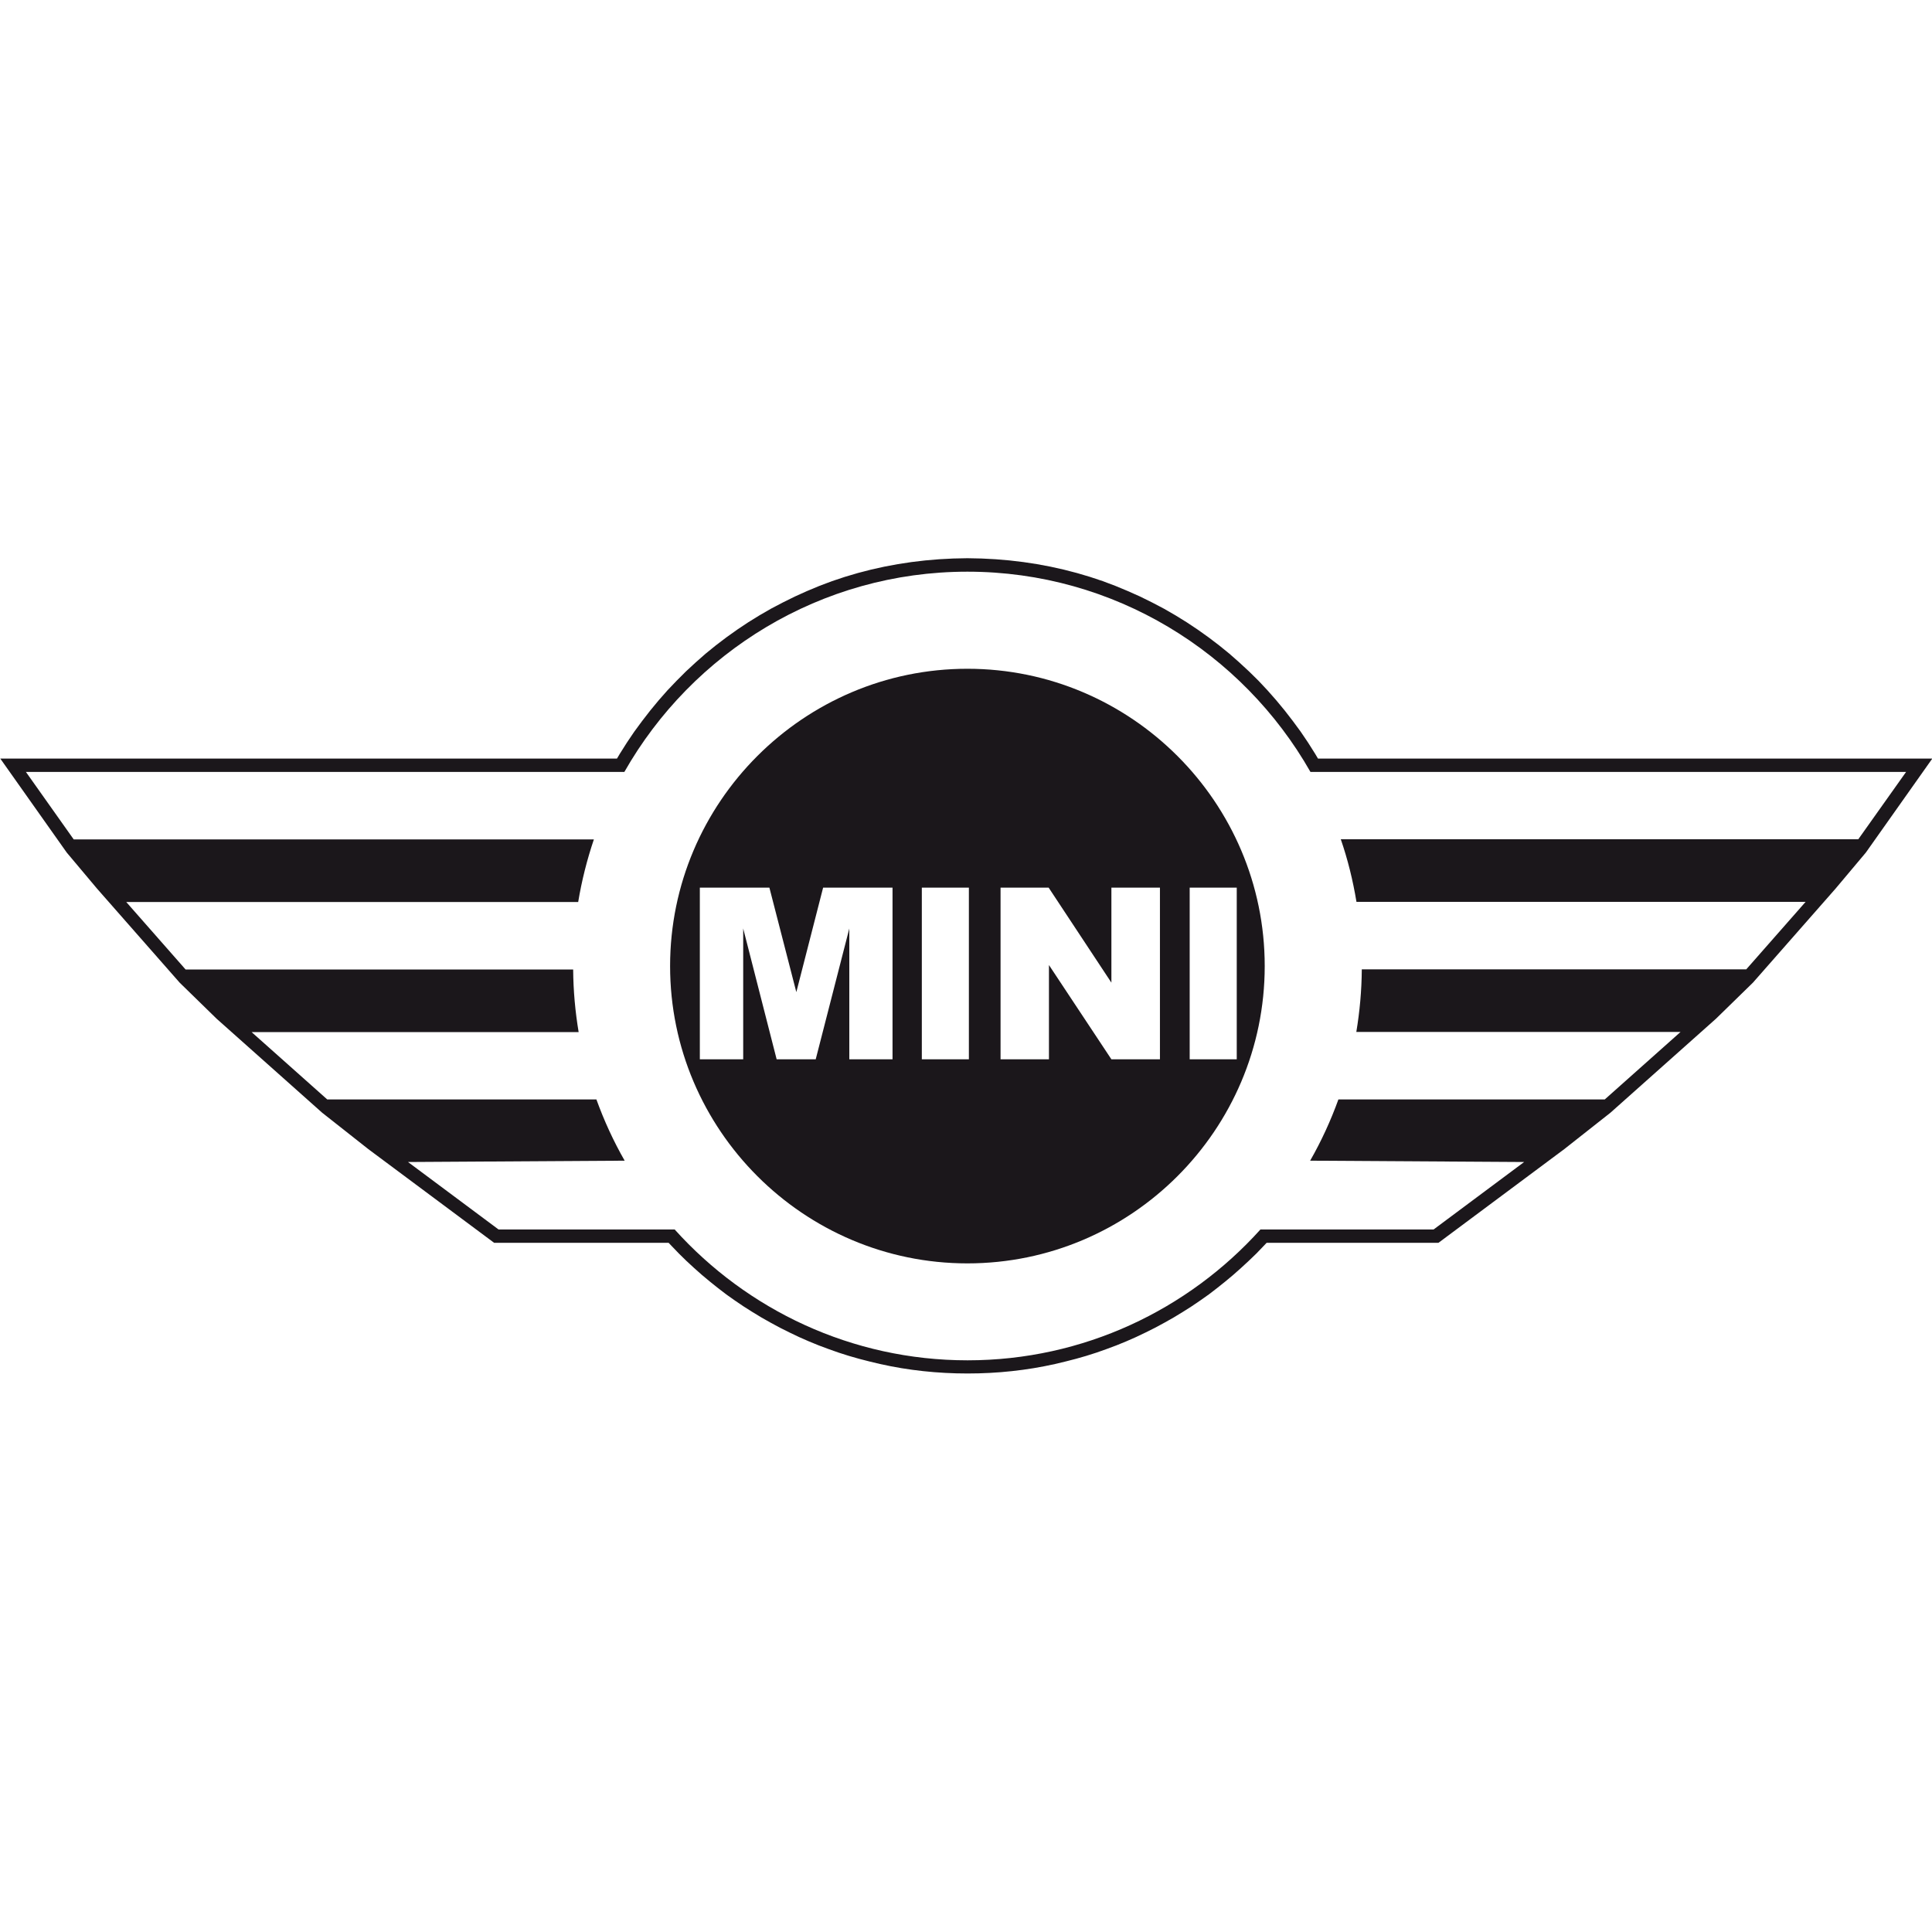
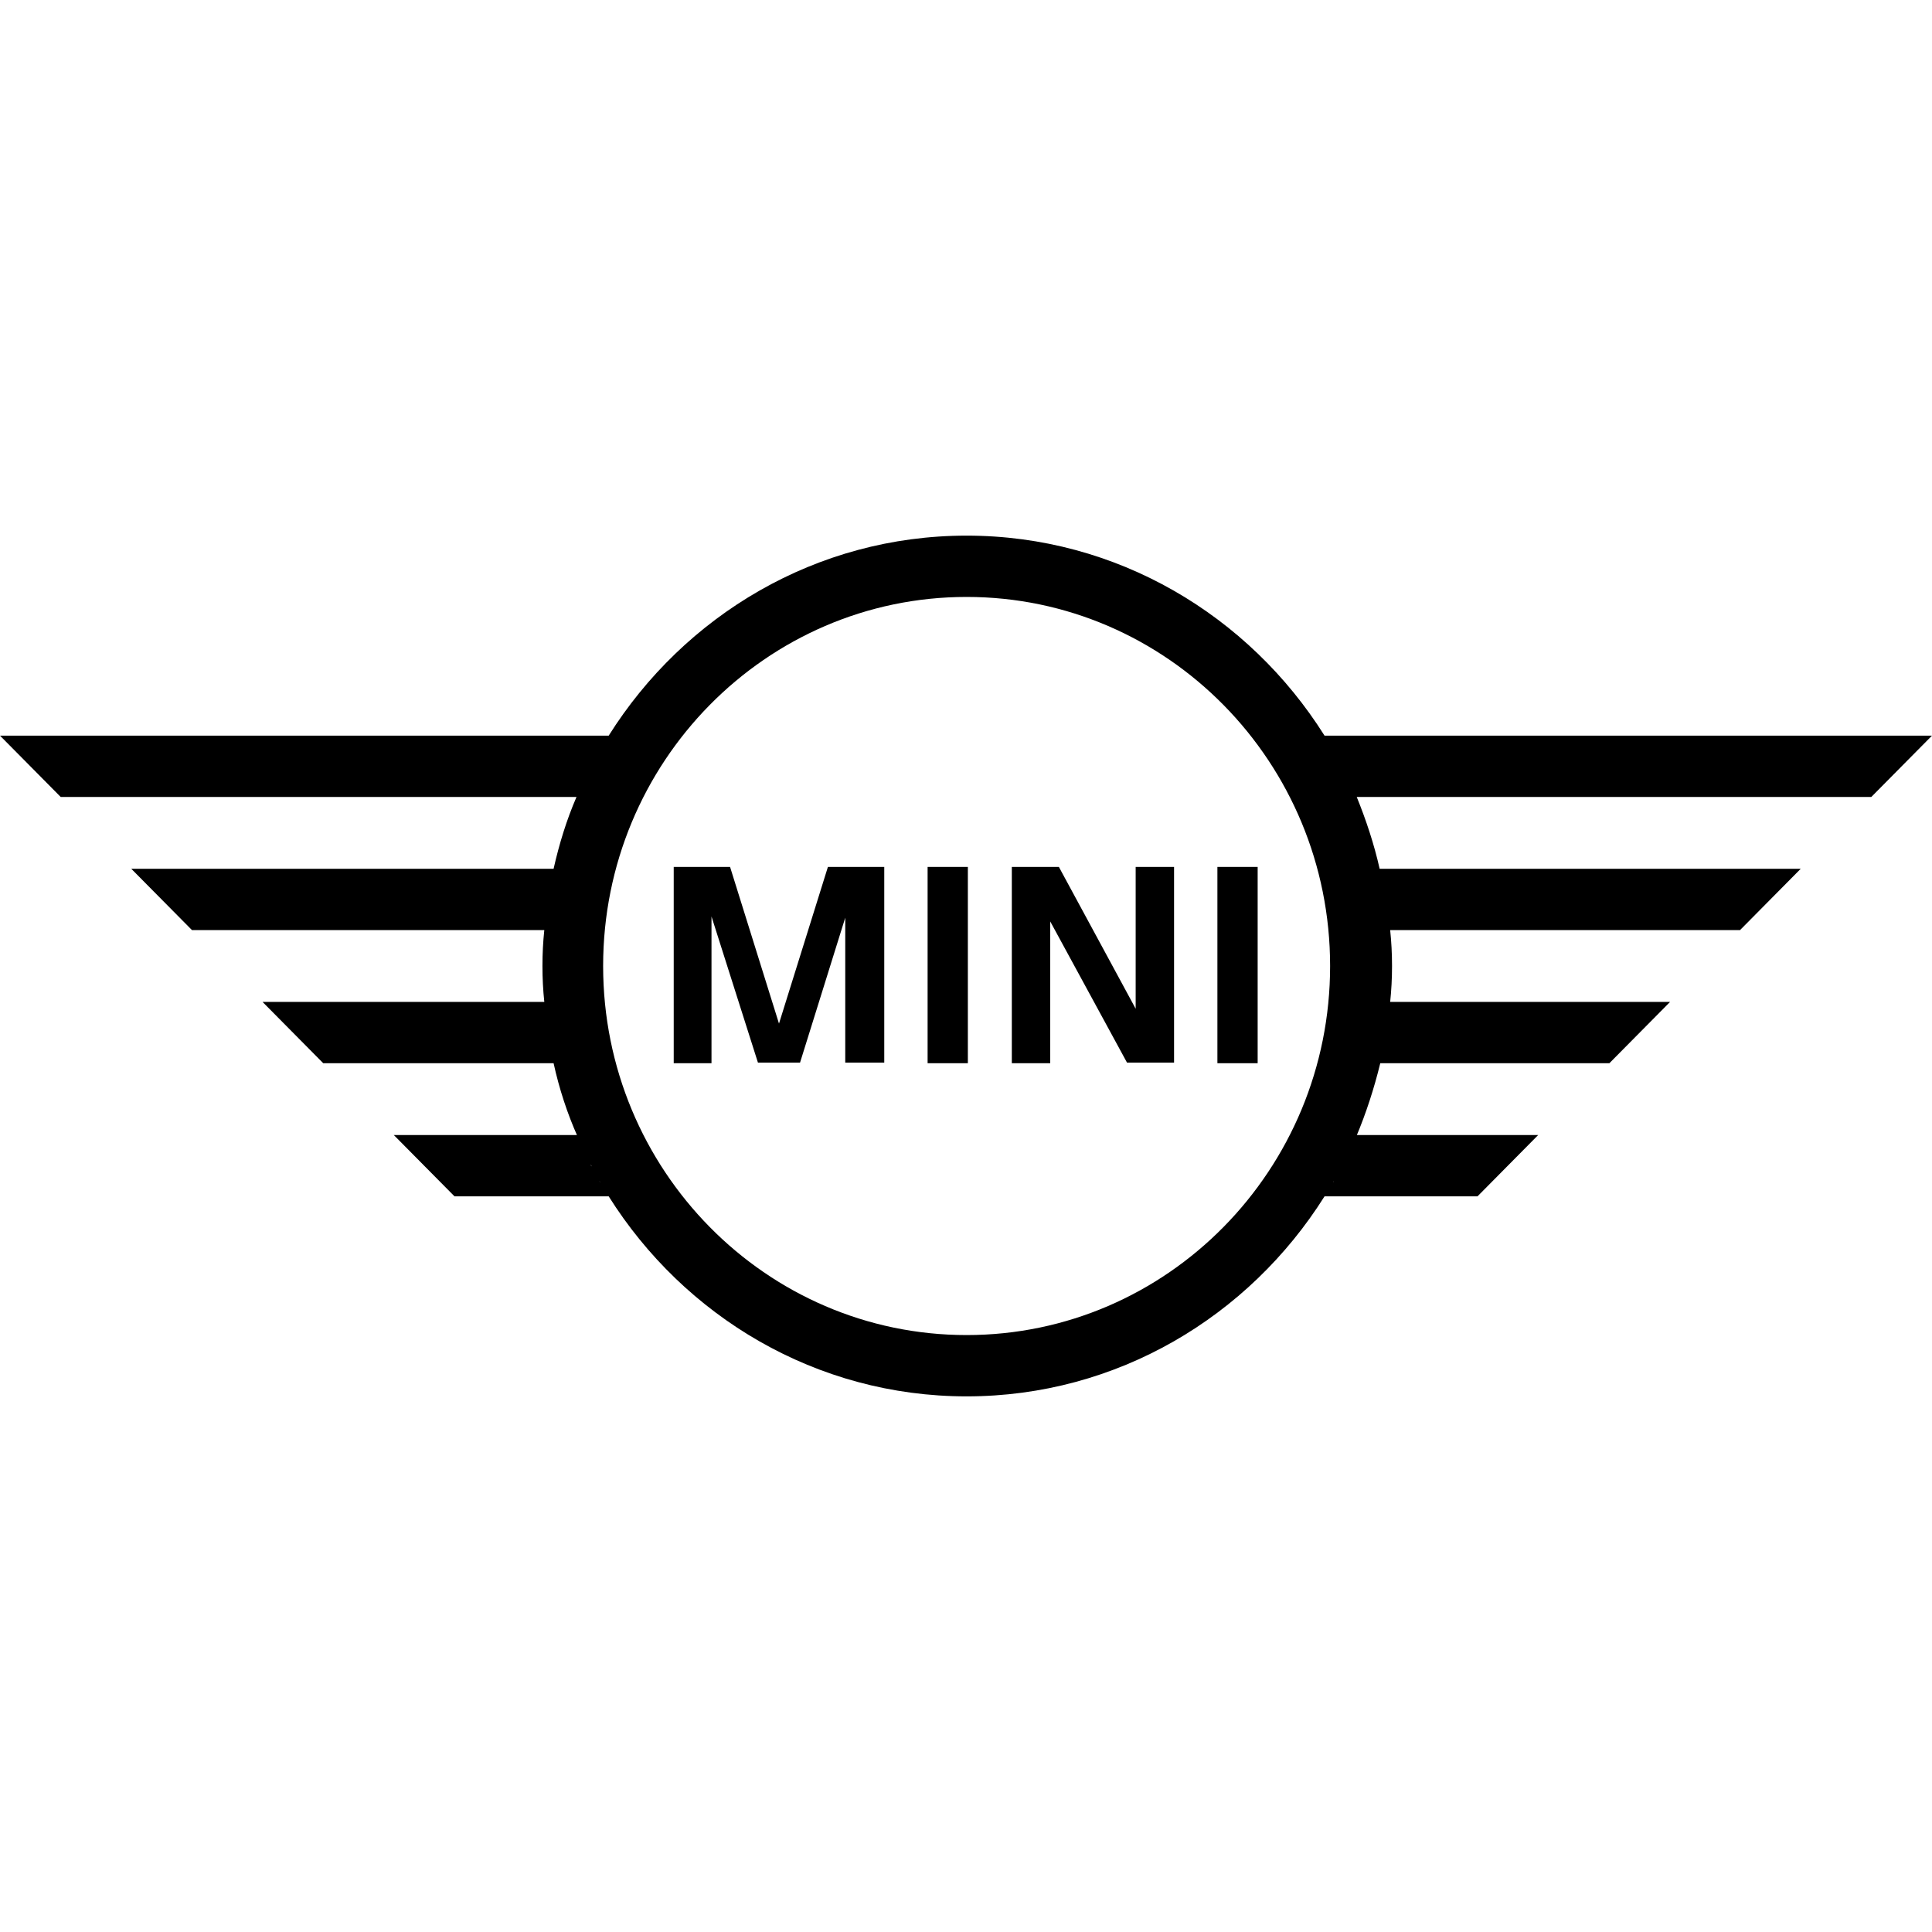
- <svg xmlns="http://www.w3.org/2000/svg" version="1.1" id="Ebene_1" x="0px" y="0px" viewBox="0 0 1305.5 1305.5" style="enable-background:new 0 0 1305.5 1305.5;" xml:space="preserve">
-   <style type="text/css">
- 	.st0{fill:#1B171B;}
- </style>
-   <g>
-     <path class="st0" d="M890.6,512.6l-1.9-3.2l-4.8-7.6l-5-7.4l-5.3-7.2l-5.5-7.1l-5.7-6.9l-5.9-6.7l-6.1-6.5l-6.4-6.3l-6.6-6.1   l-6.7-5.9l-6.9-5.6l-7.1-5.4l-7.3-5.2l-7.5-5l-7.6-4.7l-7.8-4.5l-8-4.2l-8.1-4l-8.3-3.7l-8.4-3.5l-8.5-3.2l-8.7-2.9l-8.8-2.6   l-8.9-2.3l-9-2l-9.1-1.7l-9.2-1.4l-9.3-1.1l-9.4-0.8l-9.5-0.5l-9.6-0.2l-9.6,0.2l-9.5,0.5l-9.4,0.8l-9.3,1.1l-9.2,1.4l-9.1,1.7   l-9,2l-8.9,2.3l-8.8,2.6l-8.7,2.9l-8.5,3.2l-8.4,3.5l-8.2,3.7l-8.1,4l-8,4.2l-7.8,4.5l-7.6,4.7l-7.5,5l-7.3,5.2l-7.1,5.4l-6.9,5.6   l-6.7,5.9l-6.6,6.1l-6.3,6.3l-6.2,6.5l-5.9,6.7l-5.7,6.9l-5.5,7.1l-5.3,7.2l-5,7.4l-4.8,7.6l-1.9,3.2H0.2l44.9,63.5l20.5,24.4   l55.8,63.5l25,24.4l71.3,63.5l31.2,24.6l85,63.3h117.9l2.1,2.2l4.9,5.1l5,4.9l5.2,4.8l5.3,4.7l5.4,4.5l5.5,4.4l5.6,4.3l5.8,4.1   l5.9,4l6,3.8l6.1,3.7l6.2,3.5l6.3,3.4l6.4,3.2l6.5,3.1l6.6,2.9l6.6,2.7l6.7,2.5l6.8,2.4l6.9,2.2l7,2l7,1.8l7.1,1.7l7.2,1.5l7.2,1.3   l7.3,1.1l7.4,0.9l7.4,0.7l7.5,0.5l7.5,0.3l7.6,0.1l7.6-0.1l7.5-0.3l7.5-0.5l7.4-0.7l7.4-0.9l7.3-1.1l7.2-1.3l7.2-1.5l7.1-1.7l7-1.8   l7-2l6.9-2.2l6.8-2.4l6.7-2.5l6.6-2.7l6.6-2.9l6.5-3.1l6.4-3.2l6.3-3.4l6.2-3.5l6.1-3.7l6-3.8l5.9-4l5.8-4.1l5.6-4.3l5.5-4.4   l5.4-4.5l5.3-4.7l5.2-4.8l5.1-4.9l4.9-5.1l2.1-2.2h116.1l85-63.3l31.2-24.6l71.3-63.5l25-24.4l55.8-63.5l20.5-24.4l44.9-63.5H890.6   z M1255.7,567.1H906c4.7,13.6,8.2,27.8,10.6,42.3h303.5l-40.1,45.6H920.2c-0.1,14.4-1.4,28.5-3.7,42.3h219.1l-51.2,45.6h-180   c-5.2,14.4-11.6,28.3-19.1,41.4l144.6,0.9l-61.2,45.6h-117c-48.8,54.2-119.5,88.4-197.9,88.4c-78.4,0-149.1-34.2-197.9-88.4H336.9   l-61.2-45.6l146.4-0.9c-7.5-13.1-13.9-27-19.1-41.4H221.1L170,697.4h221c-2.3-13.8-3.6-27.9-3.7-42.3H125.4l-40.1-45.6h305.4   c2.4-14.5,6-28.7,10.6-42.3H49.8l-32.3-45.6h404.4c45.9-80.7,132.7-135.3,231.8-135.3c99.1,0,185.9,54.6,231.8,135.3H1288   L1255.7,567.1z" />
-     <path class="st0" d="M653.7,451.9c-110.6,0-200.9,90.2-200.9,200.9c0,110.6,90.2,200.9,200.9,200.9s200.9-90.2,200.9-200.9   C854.6,542.1,764.3,451.9,653.7,451.9z M603.1,715.8h-29.2v-88.4l-22.7,88.4h-26.4l-22.6-88.4v88.4h-29.3v-116h47l18.2,70.6   l18.1-70.6h46.9V715.8z M654.7,715.8h-31.8v-116h31.8V715.8z M783.8,715.8H751l-42.2-63.7v63.7h-32.7v-116h32.5L751,664v-64.2h32.8   V715.8z M803.9,715.8v-116h31.8v116H803.9z" />
-   </g>
+ <svg xmlns="http://www.w3.org/2000/svg" version="1.1" id="Layer_1" x="0px" y="0px" viewBox="0 0 312 312" style="enable-background:new 0 0 312 312;" xml:space="preserve">
+   <path d="M302.2,128.7l9.8-9.9h-98.1l0,0c-12.2-19.4-33.5-32.3-57.8-32.3s-45.6,12.9-57.8,32.3l0,0H0l9.8,9.9h83.3  c-1.6,3.7-2.8,7.6-3.7,11.6l0,0H21.2l9.8,9.9h56.9c-0.2,1.9-0.3,3.8-0.3,5.8s0.1,3.9,0.3,5.8H42.4l9.8,9.9h37.2  c0.9,4.1,2.2,8.1,3.9,11.9c0-0.1-0.1-0.2-0.1-0.3H63.6l9.8,9.9h24.9l0,0c12.2,19.4,33.5,32.3,57.8,32.3s45.6-12.9,57.8-32.3l0,0  h24.7l9.8-9.9h-29.3c0,0.1-0.1,0.2-0.1,0.3c1.6-3.8,2.9-7.8,3.9-11.9h37l9.8-9.9h-45.2c0.2-1.9,0.3-3.8,0.3-5.8s-0.1-3.9-0.3-5.8  H281l9.8-9.9h-68l0,0c-0.9-4-2.2-7.9-3.7-11.6C219.1,128.7,302.2,128.7,302.2,128.7z M215.4,121.3c0-0.1-0.1-0.1-0.1-0.2  C215.3,121.2,215.4,121.2,215.4,121.3z M216.8,123.9c0-0.1-0.1-0.2-0.1-0.3C216.7,123.7,216.8,123.8,216.8,123.9z M95.6,123.6  c-0.1,0.1-0.1,0.2-0.1,0.3C95.5,123.8,95.5,123.7,95.6,123.6z M96.9,121.1c0,0.1-0.1,0.1-0.1,0.2C96.8,121.2,96.9,121.2,96.9,121.1z   M96.8,190.7c0,0.1,0.1,0.1,0.1,0.2C96.9,190.9,96.8,190.8,96.8,190.7z M95.4,188.1c0.1,0.1,0.1,0.2,0.2,0.3  C95.5,188.3,95.4,188.2,95.4,188.1z M156.1,215.6c-32.4,0-58.7-26.7-58.7-59.6s26.3-59.6,58.7-59.6s58.7,26.7,58.7,59.6  S188.5,215.6,156.1,215.6z M216.7,188.5c0.1-0.1,0.1-0.2,0.2-0.3C216.8,188.2,216.7,188.3,216.7,188.5z M215.3,190.9  c0-0.1,0.1-0.1,0.1-0.2C215.4,190.8,215.3,190.9,215.3,190.9z" />
+   <path d="M114.9,171.7h-6.1V140h9.1l7.9,25.3l7.9-25.3h9.1v31.6h-6.3v-23.4l-7.3,23.4h-6.8l-7.5-23.6  C114.9,148,114.9,171.7,114.9,171.7z" />
+   <path d="M156.3,171.7h-6.5V140h6.5V171.7z" />
+   <path d="M169.6,171.7h-6.2V140h7.6l12.4,22.9V140h6.2v31.6H182l-12.4-22.8V171.7z" />
+   <path d="M203.1,171.7h-6.5V140h6.5V171.7z" />
</svg>
